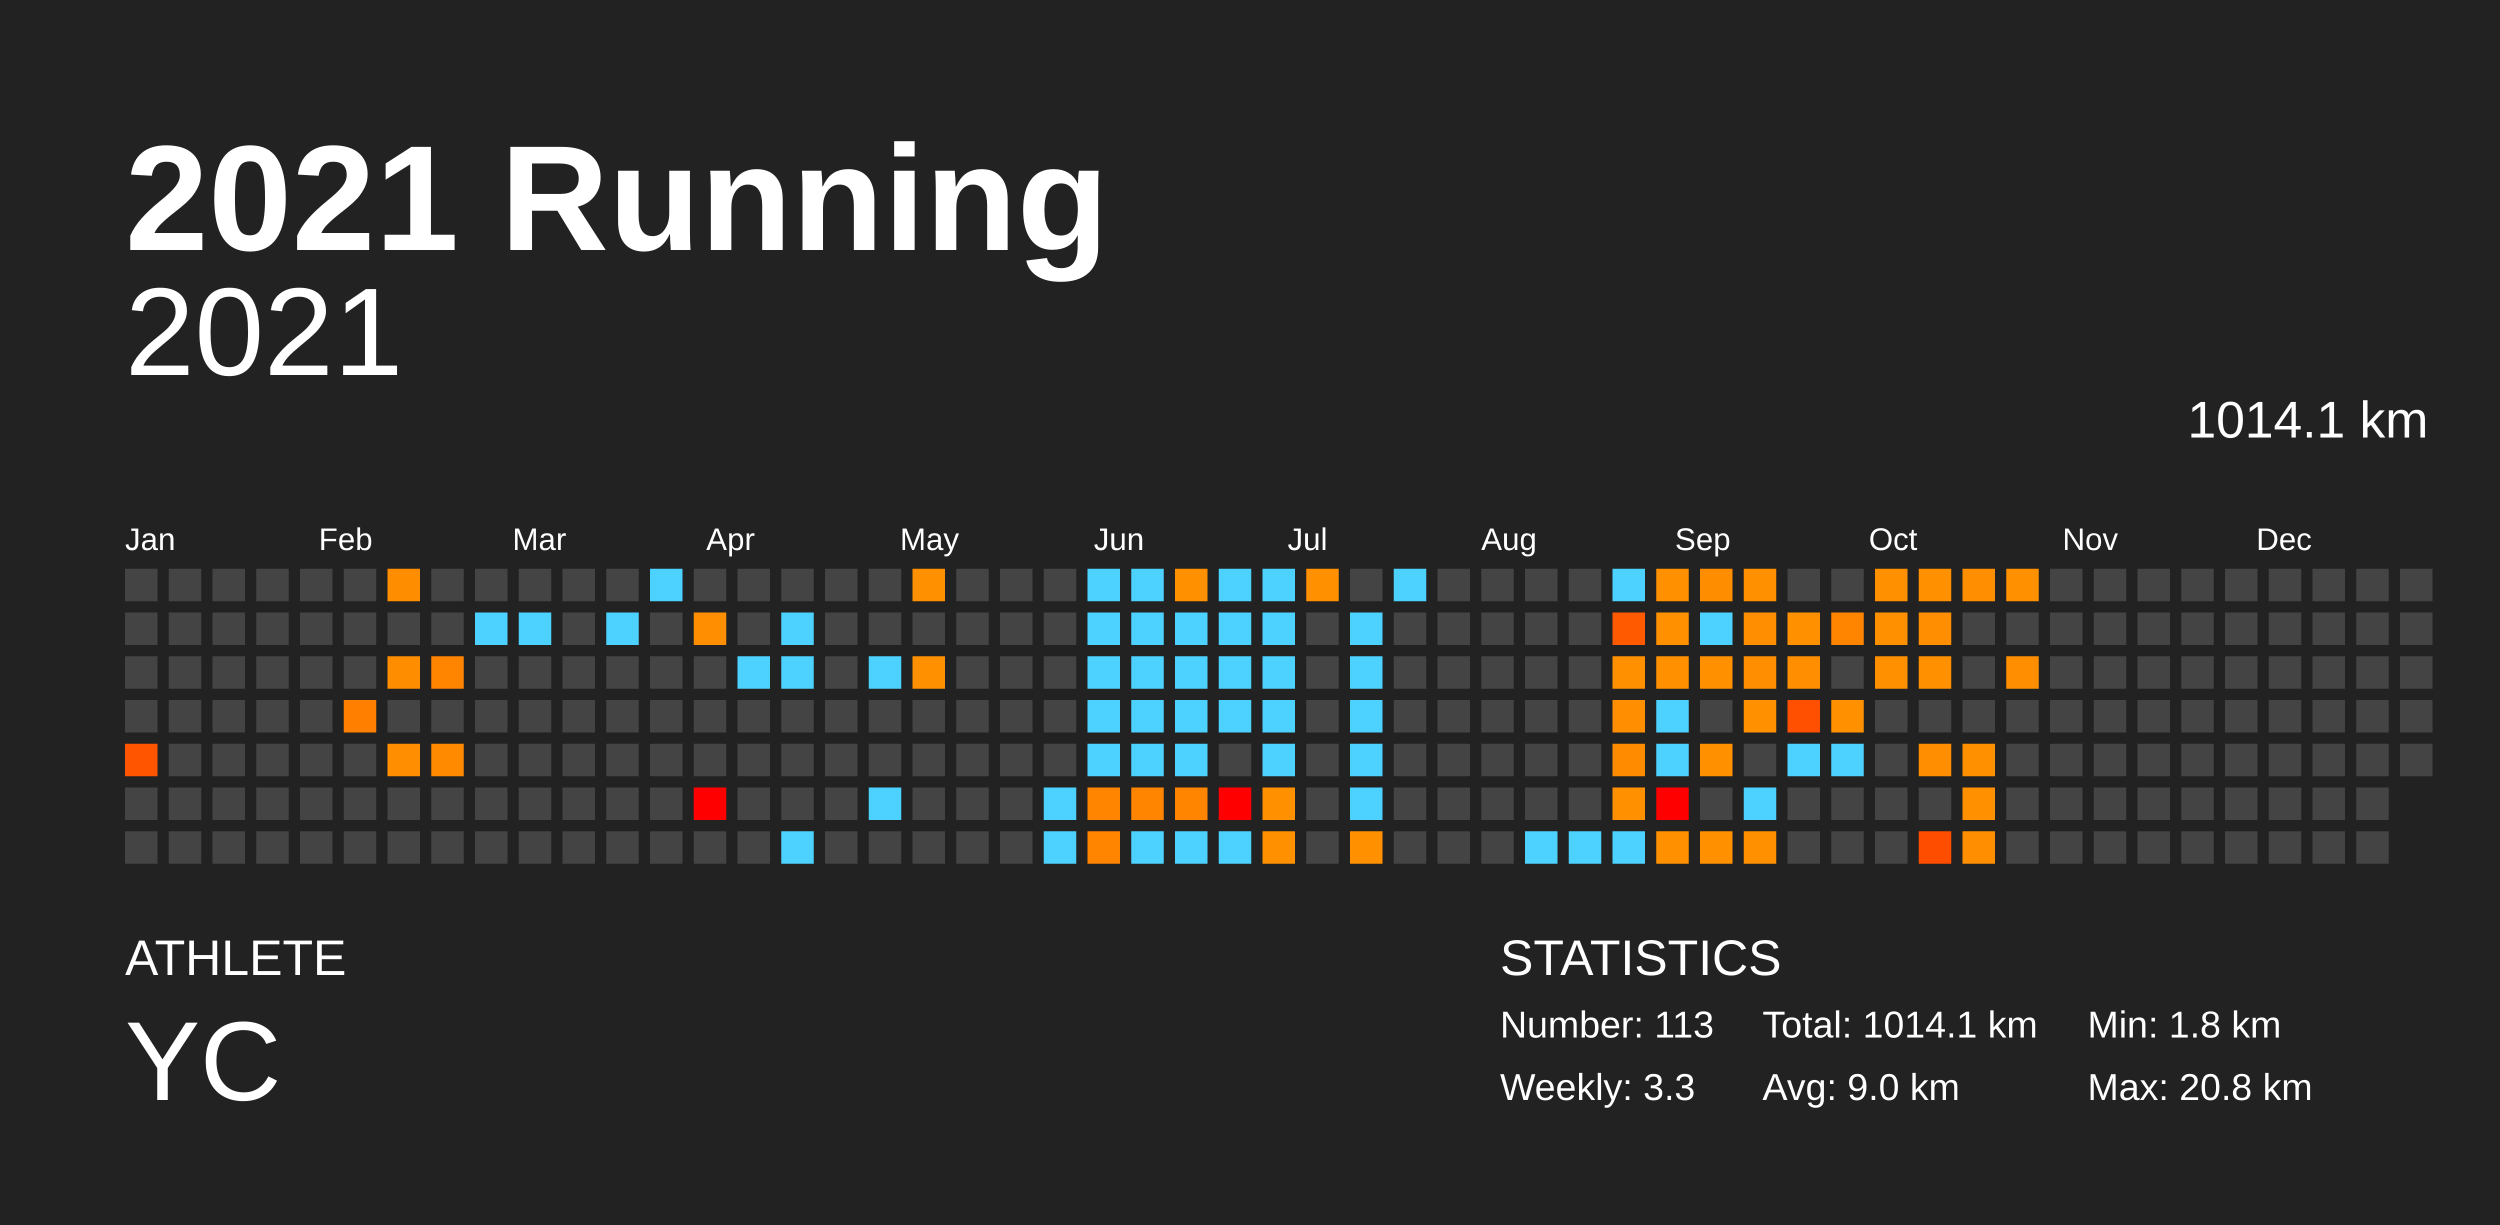
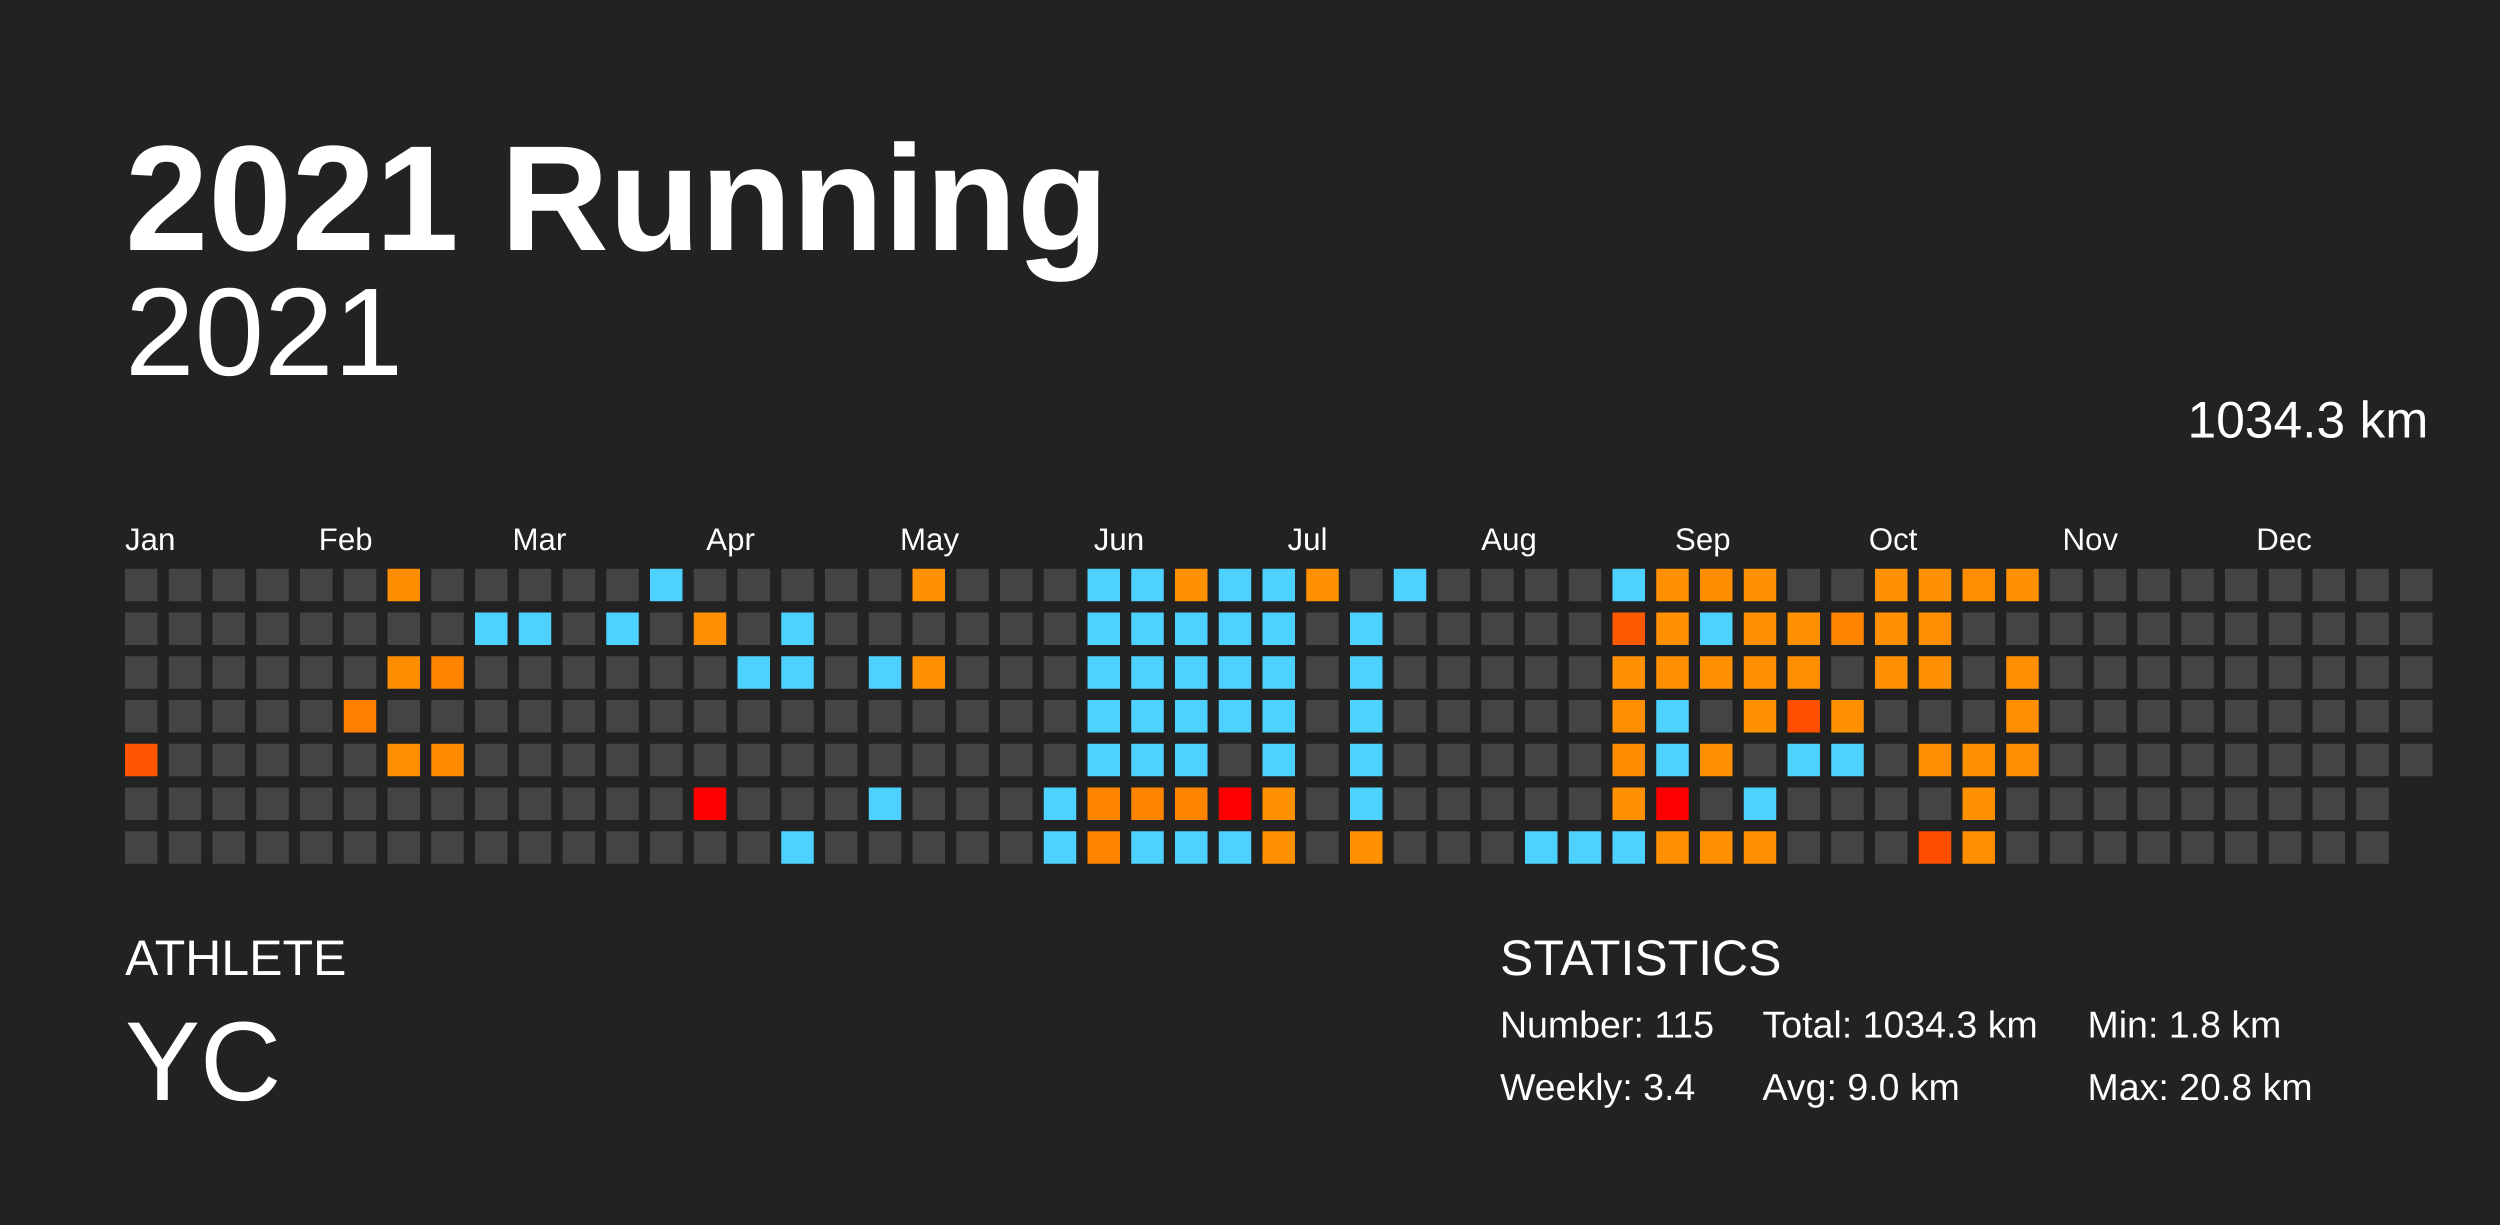
<svg xmlns="http://www.w3.org/2000/svg" baseProfile="full" height="98mm" version="1.1" viewBox="0,0,200,98" width="200mm">
  <defs />
  <rect fill="#222222" height="98" width="200" x="0" y="0" />
  <text fill="#FFFFFF" style="font-size:12px; font-family:Arial; font-weight:bold;" x="10" y="20">2021 Running</text>
  <text fill="#FFFFFF" style="font-size:4px; font-family:Arial" x="10" y="78">ATHLETE</text>
  <text fill="#FFFFFF" style="font-size:9px; font-family:Arial" x="10" y="88">YC</text>
  <text fill="#FFFFFF" style="font-size:4px; font-family:Arial" x="120" y="78">STATISTICS</text>
-   <text fill="#FFFFFF" style="font-size:3px; font-family:Arial" x="120" y="83">Number: 113</text>
-   <text fill="#FFFFFF" style="font-size:3px; font-family:Arial" x="120" y="88">Weekly: 3.3</text>
-   <text fill="#FFFFFF" style="font-size:3px; font-family:Arial" x="141" y="83">Total: 1014.1 km</text>
+   <text fill="#FFFFFF" style="font-size:3px; font-family:Arial" x="120" y="83">Number: 115</text>
+   <text fill="#FFFFFF" style="font-size:3px; font-family:Arial" x="120" y="88">Weekly: 3.4</text>
+   <text fill="#FFFFFF" style="font-size:3px; font-family:Arial" x="141" y="83">Total: 1034.3 km</text>
  <text fill="#FFFFFF" style="font-size:3px; font-family:Arial" x="141" y="88">Avg: 9.0 km</text>
  <text fill="#FFFFFF" style="font-size:3px; font-family:Arial" x="167" y="83">Min: 1.8 km</text>
  <text fill="#FFFFFF" style="font-size:3px; font-family:Arial" x="167" y="88">Max: 20.8 km</text>
  <text alignment-baseline="hanging" fill="#FFFFFF" style="font-size:10.0px; font-family:Arial;" x="10" y="30">2021</text>
-   <text alignment-baseline="hanging" fill="#FFFFFF" style="font-size:4.125px; font-family:Arial;" x="175" y="35">1014.1 km</text>
+   <text alignment-baseline="hanging" fill="#FFFFFF" style="font-size:4.125px; font-family:Arial;" x="175" y="35">1034.3 km</text>
  <text fill="#FFFFFF" style="font-size:2.5px; font-family:Arial" x="10.0" y="44">Jan</text>
  <text fill="#FFFFFF" style="font-size:2.5px; font-family:Arial" x="25.5" y="44">Feb</text>
  <text fill="#FFFFFF" style="font-size:2.5px; font-family:Arial" x="41.0" y="44">Mar</text>
  <text fill="#FFFFFF" style="font-size:2.5px; font-family:Arial" x="56.5" y="44">Apr</text>
  <text fill="#FFFFFF" style="font-size:2.5px; font-family:Arial" x="72.0" y="44">May</text>
  <text fill="#FFFFFF" style="font-size:2.5px; font-family:Arial" x="87.5" y="44">Jun</text>
  <text fill="#FFFFFF" style="font-size:2.5px; font-family:Arial" x="103.0" y="44">Jul</text>
  <text fill="#FFFFFF" style="font-size:2.5px; font-family:Arial" x="118.5" y="44">Aug</text>
  <text fill="#FFFFFF" style="font-size:2.5px; font-family:Arial" x="134.0" y="44">Sep</text>
  <text fill="#FFFFFF" style="font-size:2.5px; font-family:Arial" x="149.5" y="44">Oct</text>
  <text fill="#FFFFFF" style="font-size:2.5px; font-family:Arial" x="165.0" y="44">Nov</text>
  <text fill="#FFFFFF" style="font-size:2.5px; font-family:Arial" x="180.5" y="44">Dec</text>
  <rect fill="#444444" height="2.6" width="2.6" x="10.0" y="45.5" />
  <rect fill="#444444" height="2.6" width="2.6" x="10.0" y="49.0" />
  <rect fill="#444444" height="2.6" width="2.6" x="10.0" y="52.5" />
  <rect fill="#444444" height="2.6" width="2.6" x="10.0" y="56.0" />
  <rect fill="#ff5400" height="2.6" width="2.6" x="10.0" y="59.5" />
  <rect fill="#444444" height="2.6" width="2.6" x="10.0" y="63.0" />
  <rect fill="#444444" height="2.6" width="2.6" x="10.0" y="66.5" />
  <rect fill="#444444" height="2.6" width="2.6" x="13.5" y="45.5" />
  <rect fill="#444444" height="2.6" width="2.6" x="13.5" y="49.0" />
  <rect fill="#444444" height="2.6" width="2.6" x="13.5" y="52.5" />
  <rect fill="#444444" height="2.6" width="2.6" x="13.5" y="56.0" />
  <rect fill="#444444" height="2.6" width="2.6" x="13.5" y="59.5" />
  <rect fill="#444444" height="2.6" width="2.6" x="13.5" y="63.0" />
  <rect fill="#444444" height="2.6" width="2.6" x="13.5" y="66.5" />
  <rect fill="#444444" height="2.6" width="2.6" x="17.0" y="45.5" />
  <rect fill="#444444" height="2.6" width="2.6" x="17.0" y="49.0" />
  <rect fill="#444444" height="2.6" width="2.6" x="17.0" y="52.5" />
  <rect fill="#444444" height="2.6" width="2.6" x="17.0" y="56.0" />
  <rect fill="#444444" height="2.6" width="2.6" x="17.0" y="59.5" />
  <rect fill="#444444" height="2.6" width="2.6" x="17.0" y="63.0" />
  <rect fill="#444444" height="2.6" width="2.6" x="17.0" y="66.5" />
  <rect fill="#444444" height="2.6" width="2.6" x="20.5" y="45.5" />
  <rect fill="#444444" height="2.6" width="2.6" x="20.5" y="49.0" />
  <rect fill="#444444" height="2.6" width="2.6" x="20.5" y="52.5" />
  <rect fill="#444444" height="2.6" width="2.6" x="20.5" y="56.0" />
  <rect fill="#444444" height="2.6" width="2.6" x="20.5" y="59.5" />
  <rect fill="#444444" height="2.6" width="2.6" x="20.5" y="63.0" />
  <rect fill="#444444" height="2.6" width="2.6" x="20.5" y="66.5" />
  <rect fill="#444444" height="2.6" width="2.6" x="24.0" y="45.5" />
  <rect fill="#444444" height="2.6" width="2.6" x="24.0" y="49.0" />
  <rect fill="#444444" height="2.6" width="2.6" x="24.0" y="52.5" />
  <rect fill="#444444" height="2.6" width="2.6" x="24.0" y="56.0" />
  <rect fill="#444444" height="2.6" width="2.6" x="24.0" y="59.5" />
  <rect fill="#444444" height="2.6" width="2.6" x="24.0" y="63.0" />
  <rect fill="#444444" height="2.6" width="2.6" x="24.0" y="66.5" />
  <rect fill="#444444" height="2.6" width="2.6" x="27.5" y="45.5" />
  <rect fill="#444444" height="2.6" width="2.6" x="27.5" y="49.0" />
  <rect fill="#444444" height="2.6" width="2.6" x="27.5" y="52.5" />
  <rect fill="#ff7f00" height="2.6" width="2.6" x="27.5" y="56.0" />
  <rect fill="#444444" height="2.6" width="2.6" x="27.5" y="59.5" />
  <rect fill="#444444" height="2.6" width="2.6" x="27.5" y="63.0" />
  <rect fill="#444444" height="2.6" width="2.6" x="27.5" y="66.5" />
  <rect fill="#ff8d00" height="2.6" width="2.6" x="31.0" y="45.5" />
  <rect fill="#444444" height="2.6" width="2.6" x="31.0" y="49.0" />
  <rect fill="#ff8d00" height="2.6" width="2.6" x="31.0" y="52.5" />
  <rect fill="#444444" height="2.6" width="2.6" x="31.0" y="56.0" />
  <rect fill="#ff8f00" height="2.6" width="2.6" x="31.0" y="59.5" />
  <rect fill="#444444" height="2.6" width="2.6" x="31.0" y="63.0" />
  <rect fill="#444444" height="2.6" width="2.6" x="31.0" y="66.5" />
  <rect fill="#444444" height="2.6" width="2.6" x="34.5" y="45.5" />
  <rect fill="#444444" height="2.6" width="2.6" x="34.5" y="49.0" />
  <rect fill="#ff8400" height="2.6" width="2.6" x="34.5" y="52.5" />
  <rect fill="#444444" height="2.6" width="2.6" x="34.5" y="56.0" />
  <rect fill="#ff8a00" height="2.6" width="2.6" x="34.5" y="59.5" />
  <rect fill="#444444" height="2.6" width="2.6" x="34.5" y="63.0" />
  <rect fill="#444444" height="2.6" width="2.6" x="34.5" y="66.5" />
  <rect fill="#444444" height="2.6" width="2.6" x="38.0" y="45.5" />
  <rect fill="#4dd2ff" height="2.6" width="2.6" x="38.0" y="49.0" />
  <rect fill="#444444" height="2.6" width="2.6" x="38.0" y="52.5" />
  <rect fill="#444444" height="2.6" width="2.6" x="38.0" y="56.0" />
  <rect fill="#444444" height="2.6" width="2.6" x="38.0" y="59.5" />
  <rect fill="#444444" height="2.6" width="2.6" x="38.0" y="63.0" />
  <rect fill="#444444" height="2.6" width="2.6" x="38.0" y="66.5" />
  <rect fill="#444444" height="2.6" width="2.6" x="41.5" y="45.5" />
  <rect fill="#4dd2ff" height="2.6" width="2.6" x="41.5" y="49.0" />
  <rect fill="#444444" height="2.6" width="2.6" x="41.5" y="52.5" />
  <rect fill="#444444" height="2.6" width="2.6" x="41.5" y="56.0" />
  <rect fill="#444444" height="2.6" width="2.6" x="41.5" y="59.5" />
  <rect fill="#444444" height="2.6" width="2.6" x="41.5" y="63.0" />
  <rect fill="#444444" height="2.6" width="2.6" x="41.5" y="66.5" />
  <rect fill="#444444" height="2.6" width="2.6" x="45.0" y="45.5" />
  <rect fill="#444444" height="2.6" width="2.6" x="45.0" y="49.0" />
  <rect fill="#444444" height="2.6" width="2.6" x="45.0" y="52.5" />
  <rect fill="#444444" height="2.6" width="2.6" x="45.0" y="56.0" />
  <rect fill="#444444" height="2.6" width="2.6" x="45.0" y="59.5" />
  <rect fill="#444444" height="2.6" width="2.6" x="45.0" y="63.0" />
  <rect fill="#444444" height="2.6" width="2.6" x="45.0" y="66.5" />
  <rect fill="#444444" height="2.6" width="2.6" x="48.5" y="45.5" />
  <rect fill="#4dd2ff" height="2.6" width="2.6" x="48.5" y="49.0" />
  <rect fill="#444444" height="2.6" width="2.6" x="48.5" y="52.5" />
  <rect fill="#444444" height="2.6" width="2.6" x="48.5" y="56.0" />
  <rect fill="#444444" height="2.6" width="2.6" x="48.5" y="59.5" />
  <rect fill="#444444" height="2.6" width="2.6" x="48.5" y="63.0" />
  <rect fill="#444444" height="2.6" width="2.6" x="48.5" y="66.5" />
  <rect fill="#4dd2ff" height="2.6" width="2.6" x="52.0" y="45.5" />
  <rect fill="#444444" height="2.6" width="2.6" x="52.0" y="49.0" />
  <rect fill="#444444" height="2.6" width="2.6" x="52.0" y="52.5" />
  <rect fill="#444444" height="2.6" width="2.6" x="52.0" y="56.0" />
  <rect fill="#444444" height="2.6" width="2.6" x="52.0" y="59.5" />
  <rect fill="#444444" height="2.6" width="2.6" x="52.0" y="63.0" />
  <rect fill="#444444" height="2.6" width="2.6" x="52.0" y="66.5" />
  <rect fill="#444444" height="2.6" width="2.6" x="55.5" y="45.5" />
  <rect fill="#ff8f00" height="2.6" width="2.6" x="55.5" y="49.0" />
  <rect fill="#444444" height="2.6" width="2.6" x="55.5" y="52.5" />
  <rect fill="#444444" height="2.6" width="2.6" x="55.5" y="56.0" />
  <rect fill="#444444" height="2.6" width="2.6" x="55.5" y="59.5" />
  <rect fill="red" height="2.6" width="2.6" x="55.5" y="63.0" />
  <rect fill="#444444" height="2.6" width="2.6" x="55.5" y="66.5" />
  <rect fill="#444444" height="2.6" width="2.6" x="59.0" y="45.5" />
  <rect fill="#444444" height="2.6" width="2.6" x="59.0" y="49.0" />
  <rect fill="#4dd2ff" height="2.6" width="2.6" x="59.0" y="52.5" />
  <rect fill="#444444" height="2.6" width="2.6" x="59.0" y="56.0" />
  <rect fill="#444444" height="2.6" width="2.6" x="59.0" y="59.5" />
  <rect fill="#444444" height="2.6" width="2.6" x="59.0" y="63.0" />
  <rect fill="#444444" height="2.6" width="2.6" x="59.0" y="66.5" />
  <rect fill="#444444" height="2.6" width="2.6" x="62.5" y="45.5" />
  <rect fill="#4dd2ff" height="2.6" width="2.6" x="62.5" y="49.0" />
  <rect fill="#4dd2ff" height="2.6" width="2.6" x="62.5" y="52.5" />
  <rect fill="#444444" height="2.6" width="2.6" x="62.5" y="56.0" />
  <rect fill="#444444" height="2.6" width="2.6" x="62.5" y="59.5" />
  <rect fill="#444444" height="2.6" width="2.6" x="62.5" y="63.0" />
  <rect fill="#4dd2ff" height="2.6" width="2.6" x="62.5" y="66.5" />
  <rect fill="#444444" height="2.6" width="2.6" x="66.0" y="45.5" />
  <rect fill="#444444" height="2.6" width="2.6" x="66.0" y="49.0" />
  <rect fill="#444444" height="2.6" width="2.6" x="66.0" y="52.5" />
  <rect fill="#444444" height="2.6" width="2.6" x="66.0" y="56.0" />
  <rect fill="#444444" height="2.6" width="2.6" x="66.0" y="59.5" />
  <rect fill="#444444" height="2.6" width="2.6" x="66.0" y="63.0" />
  <rect fill="#444444" height="2.6" width="2.6" x="66.0" y="66.5" />
  <rect fill="#444444" height="2.6" width="2.6" x="69.5" y="45.5" />
  <rect fill="#444444" height="2.6" width="2.6" x="69.5" y="49.0" />
  <rect fill="#4dd2ff" height="2.6" width="2.6" x="69.5" y="52.5" />
  <rect fill="#444444" height="2.6" width="2.6" x="69.5" y="56.0" />
  <rect fill="#444444" height="2.6" width="2.6" x="69.5" y="59.5" />
  <rect fill="#4dd2ff" height="2.6" width="2.6" x="69.5" y="63.0" />
  <rect fill="#444444" height="2.6" width="2.6" x="69.5" y="66.5" />
  <rect fill="#ff9000" height="2.6" width="2.6" x="73.0" y="45.5" />
  <rect fill="#444444" height="2.6" width="2.6" x="73.0" y="49.0" />
  <rect fill="#ff9000" height="2.6" width="2.6" x="73.0" y="52.5" />
  <rect fill="#444444" height="2.6" width="2.6" x="73.0" y="56.0" />
  <rect fill="#444444" height="2.6" width="2.6" x="73.0" y="59.5" />
  <rect fill="#444444" height="2.6" width="2.6" x="73.0" y="63.0" />
  <rect fill="#444444" height="2.6" width="2.6" x="73.0" y="66.5" />
  <rect fill="#444444" height="2.6" width="2.6" x="76.5" y="45.5" />
  <rect fill="#444444" height="2.6" width="2.6" x="76.5" y="49.0" />
  <rect fill="#444444" height="2.6" width="2.6" x="76.5" y="52.5" />
  <rect fill="#444444" height="2.6" width="2.6" x="76.5" y="56.0" />
  <rect fill="#444444" height="2.6" width="2.6" x="76.5" y="59.5" />
  <rect fill="#444444" height="2.6" width="2.6" x="76.5" y="63.0" />
  <rect fill="#444444" height="2.6" width="2.6" x="76.5" y="66.5" />
  <rect fill="#444444" height="2.6" width="2.6" x="80.0" y="45.5" />
  <rect fill="#444444" height="2.6" width="2.6" x="80.0" y="49.0" />
  <rect fill="#444444" height="2.6" width="2.6" x="80.0" y="52.5" />
  <rect fill="#444444" height="2.6" width="2.6" x="80.0" y="56.0" />
  <rect fill="#444444" height="2.6" width="2.6" x="80.0" y="59.5" />
  <rect fill="#444444" height="2.6" width="2.6" x="80.0" y="63.0" />
  <rect fill="#444444" height="2.6" width="2.6" x="80.0" y="66.5" />
  <rect fill="#444444" height="2.6" width="2.6" x="83.5" y="45.5" />
  <rect fill="#444444" height="2.6" width="2.6" x="83.5" y="49.0" />
  <rect fill="#444444" height="2.6" width="2.6" x="83.5" y="52.5" />
  <rect fill="#444444" height="2.6" width="2.6" x="83.5" y="56.0" />
  <rect fill="#444444" height="2.6" width="2.6" x="83.5" y="59.5" />
  <rect fill="#4dd2ff" height="2.6" width="2.6" x="83.5" y="63.0" />
  <rect fill="#4dd2ff" height="2.6" width="2.6" x="83.5" y="66.5" />
  <rect fill="#4dd2ff" height="2.6" width="2.6" x="87.0" y="45.5" />
  <rect fill="#4dd2ff" height="2.6" width="2.6" x="87.0" y="49.0" />
  <rect fill="#4dd2ff" height="2.6" width="2.6" x="87.0" y="52.5" />
  <rect fill="#4dd2ff" height="2.6" width="2.6" x="87.0" y="56.0" />
  <rect fill="#4dd2ff" height="2.6" width="2.6" x="87.0" y="59.5" />
  <rect fill="#ff8400" height="2.6" width="2.6" x="87.0" y="63.0" />
  <rect fill="#ff8400" height="2.6" width="2.6" x="87.0" y="66.5" />
  <rect fill="#4dd2ff" height="2.6" width="2.6" x="90.5" y="45.5" />
  <rect fill="#4dd2ff" height="2.6" width="2.6" x="90.5" y="49.0" />
  <rect fill="#4dd2ff" height="2.6" width="2.6" x="90.5" y="52.5" />
  <rect fill="#4dd2ff" height="2.6" width="2.6" x="90.5" y="56.0" />
  <rect fill="#4dd2ff" height="2.6" width="2.6" x="90.5" y="59.5" />
  <rect fill="#ff8400" height="2.6" width="2.6" x="90.5" y="63.0" />
  <rect fill="#4dd2ff" height="2.6" width="2.6" x="90.5" y="66.5" />
  <rect fill="#ff9000" height="2.6" width="2.6" x="94.0" y="45.5" />
  <rect fill="#4dd2ff" height="2.6" width="2.6" x="94.0" y="49.0" />
  <rect fill="#4dd2ff" height="2.6" width="2.6" x="94.0" y="52.5" />
  <rect fill="#4dd2ff" height="2.6" width="2.6" x="94.0" y="56.0" />
  <rect fill="#4dd2ff" height="2.6" width="2.6" x="94.0" y="59.5" />
  <rect fill="#ff8400" height="2.6" width="2.6" x="94.0" y="63.0" />
  <rect fill="#4dd2ff" height="2.6" width="2.6" x="94.0" y="66.5" />
  <rect fill="#4dd2ff" height="2.6" width="2.6" x="97.5" y="45.5" />
  <rect fill="#4dd2ff" height="2.6" width="2.6" x="97.5" y="49.0" />
  <rect fill="#4dd2ff" height="2.6" width="2.6" x="97.5" y="52.5" />
  <rect fill="#4dd2ff" height="2.6" width="2.6" x="97.5" y="56.0" />
  <rect fill="#444444" height="2.6" width="2.6" x="97.5" y="59.5" />
  <rect fill="red" height="2.6" width="2.6" x="97.5" y="63.0" />
  <rect fill="#4dd2ff" height="2.6" width="2.6" x="97.5" y="66.5" />
  <rect fill="#4dd2ff" height="2.6" width="2.6" x="101.0" y="45.5" />
  <rect fill="#4dd2ff" height="2.6" width="2.6" x="101.0" y="49.0" />
  <rect fill="#4dd2ff" height="2.6" width="2.6" x="101.0" y="52.5" />
  <rect fill="#4dd2ff" height="2.6" width="2.6" x="101.0" y="56.0" />
  <rect fill="#4dd2ff" height="2.6" width="2.6" x="101.0" y="59.5" />
  <rect fill="#ff9000" height="2.6" width="2.6" x="101.0" y="63.0" />
  <rect fill="#ff9100" height="2.6" width="2.6" x="101.0" y="66.5" />
  <rect fill="#ff9000" height="2.6" width="2.6" x="104.5" y="45.5" />
  <rect fill="#444444" height="2.6" width="2.6" x="104.5" y="49.0" />
  <rect fill="#444444" height="2.6" width="2.6" x="104.5" y="52.5" />
  <rect fill="#444444" height="2.6" width="2.6" x="104.5" y="56.0" />
  <rect fill="#444444" height="2.6" width="2.6" x="104.5" y="59.5" />
  <rect fill="#444444" height="2.6" width="2.6" x="104.5" y="63.0" />
  <rect fill="#444444" height="2.6" width="2.6" x="104.5" y="66.5" />
  <rect fill="#444444" height="2.6" width="2.6" x="108.0" y="45.5" />
  <rect fill="#4dd2ff" height="2.6" width="2.6" x="108.0" y="49.0" />
  <rect fill="#4dd2ff" height="2.6" width="2.6" x="108.0" y="52.5" />
  <rect fill="#4dd2ff" height="2.6" width="2.6" x="108.0" y="56.0" />
  <rect fill="#4dd2ff" height="2.6" width="2.6" x="108.0" y="59.5" />
  <rect fill="#4dd2ff" height="2.6" width="2.6" x="108.0" y="63.0" />
  <rect fill="#ff9000" height="2.6" width="2.6" x="108.0" y="66.5" />
  <rect fill="#4dd2ff" height="2.6" width="2.6" x="111.5" y="45.5" />
  <rect fill="#444444" height="2.6" width="2.6" x="111.5" y="49.0" />
  <rect fill="#444444" height="2.6" width="2.6" x="111.5" y="52.5" />
  <rect fill="#444444" height="2.6" width="2.6" x="111.5" y="56.0" />
  <rect fill="#444444" height="2.6" width="2.6" x="111.5" y="59.5" />
  <rect fill="#444444" height="2.6" width="2.6" x="111.5" y="63.0" />
  <rect fill="#444444" height="2.6" width="2.6" x="111.5" y="66.5" />
  <rect fill="#444444" height="2.6" width="2.6" x="115.0" y="45.5" />
  <rect fill="#444444" height="2.6" width="2.6" x="115.0" y="49.0" />
  <rect fill="#444444" height="2.6" width="2.6" x="115.0" y="52.5" />
  <rect fill="#444444" height="2.6" width="2.6" x="115.0" y="56.0" />
  <rect fill="#444444" height="2.6" width="2.6" x="115.0" y="59.5" />
  <rect fill="#444444" height="2.6" width="2.6" x="115.0" y="63.0" />
  <rect fill="#444444" height="2.6" width="2.6" x="115.0" y="66.5" />
  <rect fill="#444444" height="2.6" width="2.6" x="118.5" y="45.5" />
  <rect fill="#444444" height="2.6" width="2.6" x="118.5" y="49.0" />
  <rect fill="#444444" height="2.6" width="2.6" x="118.5" y="52.5" />
  <rect fill="#444444" height="2.6" width="2.6" x="118.5" y="56.0" />
  <rect fill="#444444" height="2.6" width="2.6" x="118.5" y="59.5" />
  <rect fill="#444444" height="2.6" width="2.6" x="118.5" y="63.0" />
  <rect fill="#444444" height="2.6" width="2.6" x="118.5" y="66.5" />
  <rect fill="#444444" height="2.6" width="2.6" x="122.0" y="45.5" />
  <rect fill="#444444" height="2.6" width="2.6" x="122.0" y="49.0" />
  <rect fill="#444444" height="2.6" width="2.6" x="122.0" y="52.5" />
  <rect fill="#444444" height="2.6" width="2.6" x="122.0" y="56.0" />
  <rect fill="#444444" height="2.6" width="2.6" x="122.0" y="59.5" />
  <rect fill="#444444" height="2.6" width="2.6" x="122.0" y="63.0" />
  <rect fill="#4dd2ff" height="2.6" width="2.6" x="122.0" y="66.5" />
  <rect fill="#444444" height="2.6" width="2.6" x="125.5" y="45.5" />
  <rect fill="#444444" height="2.6" width="2.6" x="125.5" y="49.0" />
  <rect fill="#444444" height="2.6" width="2.6" x="125.5" y="52.5" />
  <rect fill="#444444" height="2.6" width="2.6" x="125.5" y="56.0" />
  <rect fill="#444444" height="2.6" width="2.6" x="125.5" y="59.5" />
  <rect fill="#444444" height="2.6" width="2.6" x="125.5" y="63.0" />
  <rect fill="#4dd2ff" height="2.6" width="2.6" x="125.5" y="66.5" />
  <rect fill="#4dd2ff" height="2.6" width="2.6" x="129.0" y="45.5" />
  <rect fill="#ff5a00" height="2.6" width="2.6" x="129.0" y="49.0" />
  <rect fill="#ff9000" height="2.6" width="2.6" x="129.0" y="52.5" />
  <rect fill="#ff8e00" height="2.6" width="2.6" x="129.0" y="56.0" />
  <rect fill="#ff8b00" height="2.6" width="2.6" x="129.0" y="59.5" />
  <rect fill="#ff9000" height="2.6" width="2.6" x="129.0" y="63.0" />
  <rect fill="#4dd2ff" height="2.6" width="2.6" x="129.0" y="66.5" />
  <rect fill="#ff9000" height="2.6" width="2.6" x="132.5" y="45.5" />
  <rect fill="#ff9000" height="2.6" width="2.6" x="132.5" y="49.0" />
  <rect fill="#ff9100" height="2.6" width="2.6" x="132.5" y="52.5" />
  <rect fill="#4dd2ff" height="2.6" width="2.6" x="132.5" y="56.0" />
  <rect fill="#4dd2ff" height="2.6" width="2.6" x="132.5" y="59.5" />
  <rect fill="red" height="2.6" width="2.6" x="132.5" y="63.0" />
  <rect fill="#ff9100" height="2.6" width="2.6" x="132.5" y="66.5" />
  <rect fill="#ff8d00" height="2.6" width="2.6" x="136.0" y="45.5" />
  <rect fill="#4dd2ff" height="2.6" width="2.6" x="136.0" y="49.0" />
  <rect fill="#ff9000" height="2.6" width="2.6" x="136.0" y="52.5" />
  <rect fill="#444444" height="2.6" width="2.6" x="136.0" y="56.0" />
  <rect fill="#ff9000" height="2.6" width="2.6" x="136.0" y="59.5" />
  <rect fill="#444444" height="2.6" width="2.6" x="136.0" y="63.0" />
  <rect fill="#ff9000" height="2.6" width="2.6" x="136.0" y="66.5" />
  <rect fill="#ff9000" height="2.6" width="2.6" x="139.5" y="45.5" />
  <rect fill="#ff8f00" height="2.6" width="2.6" x="139.5" y="49.0" />
  <rect fill="#ff8f00" height="2.6" width="2.6" x="139.5" y="52.5" />
  <rect fill="#ff9100" height="2.6" width="2.6" x="139.5" y="56.0" />
  <rect fill="#444444" height="2.6" width="2.6" x="139.5" y="59.5" />
  <rect fill="#4dd2ff" height="2.6" width="2.6" x="139.5" y="63.0" />
  <rect fill="#ff9100" height="2.6" width="2.6" x="139.5" y="66.5" />
  <rect fill="#444444" height="2.6" width="2.6" x="143.0" y="45.5" />
  <rect fill="#ff9100" height="2.6" width="2.6" x="143.0" y="49.0" />
  <rect fill="#ff8e00" height="2.6" width="2.6" x="143.0" y="52.5" />
  <rect fill="#ff4f00" height="2.6" width="2.6" x="143.0" y="56.0" />
  <rect fill="#4dd2ff" height="2.6" width="2.6" x="143.0" y="59.5" />
  <rect fill="#444444" height="2.6" width="2.6" x="143.0" y="63.0" />
  <rect fill="#444444" height="2.6" width="2.6" x="143.0" y="66.5" />
  <rect fill="#444444" height="2.6" width="2.6" x="146.5" y="45.5" />
  <rect fill="#ff8400" height="2.6" width="2.6" x="146.5" y="49.0" />
  <rect fill="#444444" height="2.6" width="2.6" x="146.5" y="52.5" />
  <rect fill="#ff9100" height="2.6" width="2.6" x="146.5" y="56.0" />
  <rect fill="#4dd2ff" height="2.6" width="2.6" x="146.5" y="59.5" />
  <rect fill="#444444" height="2.6" width="2.6" x="146.5" y="63.0" />
  <rect fill="#444444" height="2.6" width="2.6" x="146.5" y="66.5" />
  <rect fill="#ff9000" height="2.6" width="2.6" x="150.0" y="45.5" />
  <rect fill="#ff9000" height="2.6" width="2.6" x="150.0" y="49.0" />
  <rect fill="#ff9100" height="2.6" width="2.6" x="150.0" y="52.5" />
  <rect fill="#444444" height="2.6" width="2.6" x="150.0" y="56.0" />
  <rect fill="#444444" height="2.6" width="2.6" x="150.0" y="59.5" />
  <rect fill="#444444" height="2.6" width="2.6" x="150.0" y="63.0" />
  <rect fill="#444444" height="2.6" width="2.6" x="150.0" y="66.5" />
  <rect fill="#ff9000" height="2.6" width="2.6" x="153.5" y="45.5" />
  <rect fill="#ff8f00" height="2.6" width="2.6" x="153.5" y="49.0" />
  <rect fill="#ff9100" height="2.6" width="2.6" x="153.5" y="52.5" />
  <rect fill="#444444" height="2.6" width="2.6" x="153.5" y="56.0" />
  <rect fill="#ff8e00" height="2.6" width="2.6" x="153.5" y="59.5" />
  <rect fill="#444444" height="2.6" width="2.6" x="153.5" y="63.0" />
  <rect fill="#ff4d00" height="2.6" width="2.6" x="153.5" y="66.5" />
  <rect fill="#ff8f00" height="2.6" width="2.6" x="157.0" y="45.5" />
  <rect fill="#444444" height="2.6" width="2.6" x="157.0" y="49.0" />
  <rect fill="#444444" height="2.6" width="2.6" x="157.0" y="52.5" />
  <rect fill="#444444" height="2.6" width="2.6" x="157.0" y="56.0" />
  <rect fill="#ff9000" height="2.6" width="2.6" x="157.0" y="59.5" />
  <rect fill="#ff9000" height="2.6" width="2.6" x="157.0" y="63.0" />
  <rect fill="#ff8f00" height="2.6" width="2.6" x="157.0" y="66.5" />
  <rect fill="#ff9000" height="2.6" width="2.6" x="160.5" y="45.5" />
  <rect fill="#444444" height="2.6" width="2.6" x="160.5" y="49.0" />
  <rect fill="#ff8f00" height="2.6" width="2.6" x="160.5" y="52.5" />
-   <rect fill="#444444" height="2.6" width="2.6" x="160.5" y="56.0" />
-   <rect fill="#444444" height="2.6" width="2.6" x="160.5" y="59.5" />
+   <rect fill="#ff8f00" height="2.6" width="2.6" x="160.5" y="56.0" />
+   <rect fill="#ff8f00" height="2.6" width="2.6" x="160.5" y="59.5" />
  <rect fill="#444444" height="2.6" width="2.6" x="160.5" y="63.0" />
  <rect fill="#444444" height="2.6" width="2.6" x="160.5" y="66.5" />
  <rect fill="#444444" height="2.6" width="2.6" x="164.0" y="45.5" />
  <rect fill="#444444" height="2.6" width="2.6" x="164.0" y="49.0" />
  <rect fill="#444444" height="2.6" width="2.6" x="164.0" y="52.5" />
  <rect fill="#444444" height="2.6" width="2.6" x="164.0" y="56.0" />
  <rect fill="#444444" height="2.6" width="2.6" x="164.0" y="59.5" />
  <rect fill="#444444" height="2.6" width="2.6" x="164.0" y="63.0" />
  <rect fill="#444444" height="2.6" width="2.6" x="164.0" y="66.5" />
  <rect fill="#444444" height="2.6" width="2.6" x="167.5" y="45.5" />
  <rect fill="#444444" height="2.6" width="2.6" x="167.5" y="49.0" />
  <rect fill="#444444" height="2.6" width="2.6" x="167.5" y="52.5" />
  <rect fill="#444444" height="2.6" width="2.6" x="167.5" y="56.0" />
  <rect fill="#444444" height="2.6" width="2.6" x="167.5" y="59.5" />
  <rect fill="#444444" height="2.6" width="2.6" x="167.5" y="63.0" />
  <rect fill="#444444" height="2.6" width="2.6" x="167.5" y="66.5" />
  <rect fill="#444444" height="2.6" width="2.6" x="171.0" y="45.5" />
  <rect fill="#444444" height="2.6" width="2.6" x="171.0" y="49.0" />
  <rect fill="#444444" height="2.6" width="2.6" x="171.0" y="52.5" />
  <rect fill="#444444" height="2.6" width="2.6" x="171.0" y="56.0" />
  <rect fill="#444444" height="2.6" width="2.6" x="171.0" y="59.5" />
  <rect fill="#444444" height="2.6" width="2.6" x="171.0" y="63.0" />
  <rect fill="#444444" height="2.6" width="2.6" x="171.0" y="66.5" />
  <rect fill="#444444" height="2.6" width="2.6" x="174.5" y="45.5" />
  <rect fill="#444444" height="2.6" width="2.6" x="174.5" y="49.0" />
  <rect fill="#444444" height="2.6" width="2.6" x="174.5" y="52.5" />
  <rect fill="#444444" height="2.6" width="2.6" x="174.5" y="56.0" />
  <rect fill="#444444" height="2.6" width="2.6" x="174.5" y="59.5" />
  <rect fill="#444444" height="2.6" width="2.6" x="174.5" y="63.0" />
  <rect fill="#444444" height="2.6" width="2.6" x="174.5" y="66.5" />
  <rect fill="#444444" height="2.6" width="2.6" x="178.0" y="45.5" />
  <rect fill="#444444" height="2.6" width="2.6" x="178.0" y="49.0" />
  <rect fill="#444444" height="2.6" width="2.6" x="178.0" y="52.5" />
  <rect fill="#444444" height="2.6" width="2.6" x="178.0" y="56.0" />
  <rect fill="#444444" height="2.6" width="2.6" x="178.0" y="59.5" />
  <rect fill="#444444" height="2.6" width="2.6" x="178.0" y="63.0" />
  <rect fill="#444444" height="2.6" width="2.6" x="178.0" y="66.5" />
  <rect fill="#444444" height="2.6" width="2.6" x="181.5" y="45.5" />
  <rect fill="#444444" height="2.6" width="2.6" x="181.5" y="49.0" />
  <rect fill="#444444" height="2.6" width="2.6" x="181.5" y="52.5" />
  <rect fill="#444444" height="2.6" width="2.6" x="181.5" y="56.0" />
  <rect fill="#444444" height="2.6" width="2.6" x="181.5" y="59.5" />
  <rect fill="#444444" height="2.6" width="2.6" x="181.5" y="63.0" />
  <rect fill="#444444" height="2.6" width="2.6" x="181.5" y="66.5" />
  <rect fill="#444444" height="2.6" width="2.6" x="185.0" y="45.5" />
  <rect fill="#444444" height="2.6" width="2.6" x="185.0" y="49.0" />
  <rect fill="#444444" height="2.6" width="2.6" x="185.0" y="52.5" />
  <rect fill="#444444" height="2.6" width="2.6" x="185.0" y="56.0" />
  <rect fill="#444444" height="2.6" width="2.6" x="185.0" y="59.5" />
  <rect fill="#444444" height="2.6" width="2.6" x="185.0" y="63.0" />
  <rect fill="#444444" height="2.6" width="2.6" x="185.0" y="66.5" />
  <rect fill="#444444" height="2.6" width="2.6" x="188.5" y="45.5" />
  <rect fill="#444444" height="2.6" width="2.6" x="188.5" y="49.0" />
  <rect fill="#444444" height="2.6" width="2.6" x="188.5" y="52.5" />
  <rect fill="#444444" height="2.6" width="2.6" x="188.5" y="56.0" />
  <rect fill="#444444" height="2.6" width="2.6" x="188.5" y="59.5" />
  <rect fill="#444444" height="2.6" width="2.6" x="188.5" y="63.0" />
  <rect fill="#444444" height="2.6" width="2.6" x="188.5" y="66.5" />
  <rect fill="#444444" height="2.6" width="2.6" x="192.0" y="45.5" />
  <rect fill="#444444" height="2.6" width="2.6" x="192.0" y="49.0" />
  <rect fill="#444444" height="2.6" width="2.6" x="192.0" y="52.5" />
  <rect fill="#444444" height="2.6" width="2.6" x="192.0" y="56.0" />
  <rect fill="#444444" height="2.6" width="2.6" x="192.0" y="59.5" />
</svg>
